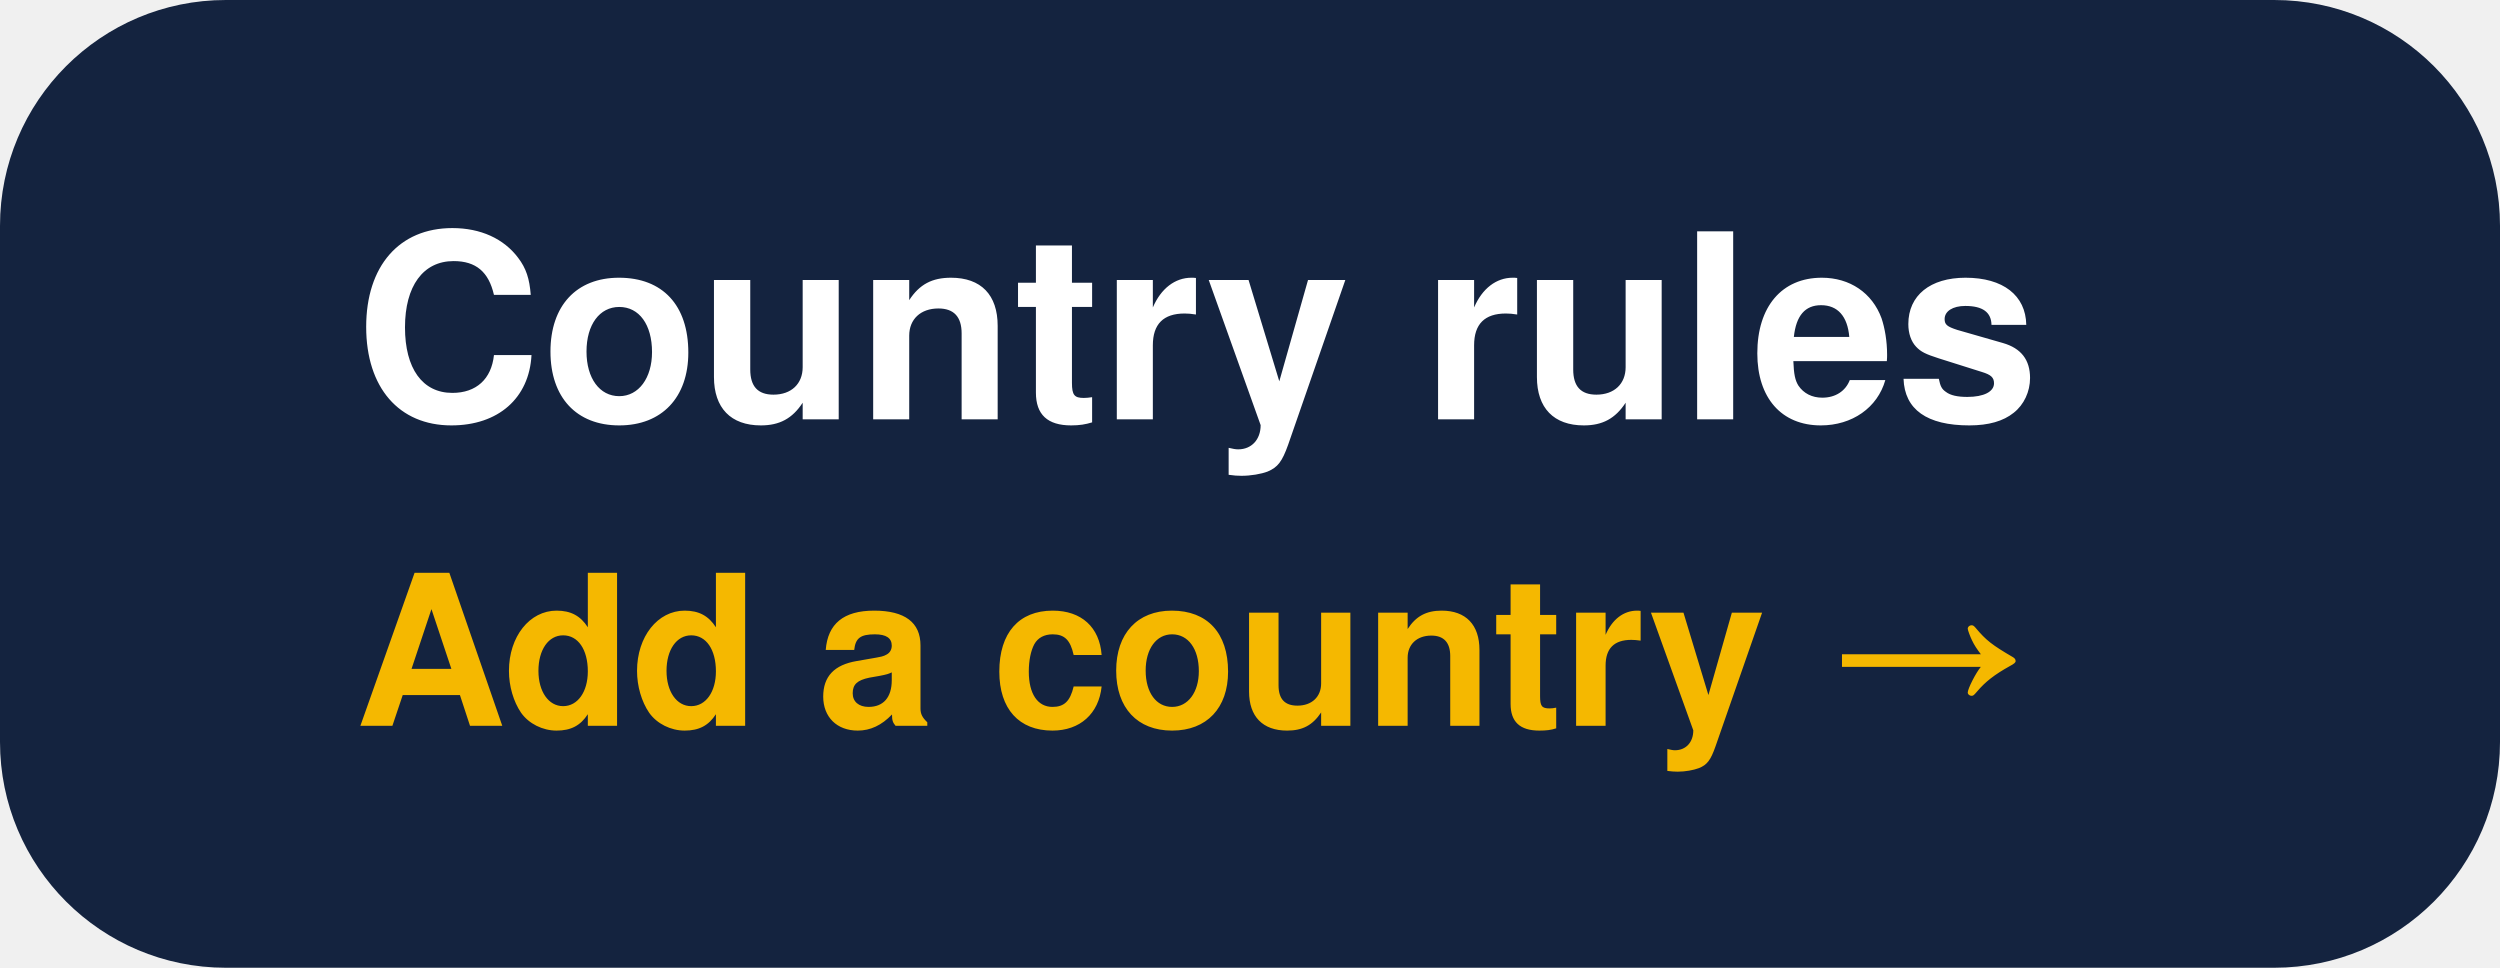
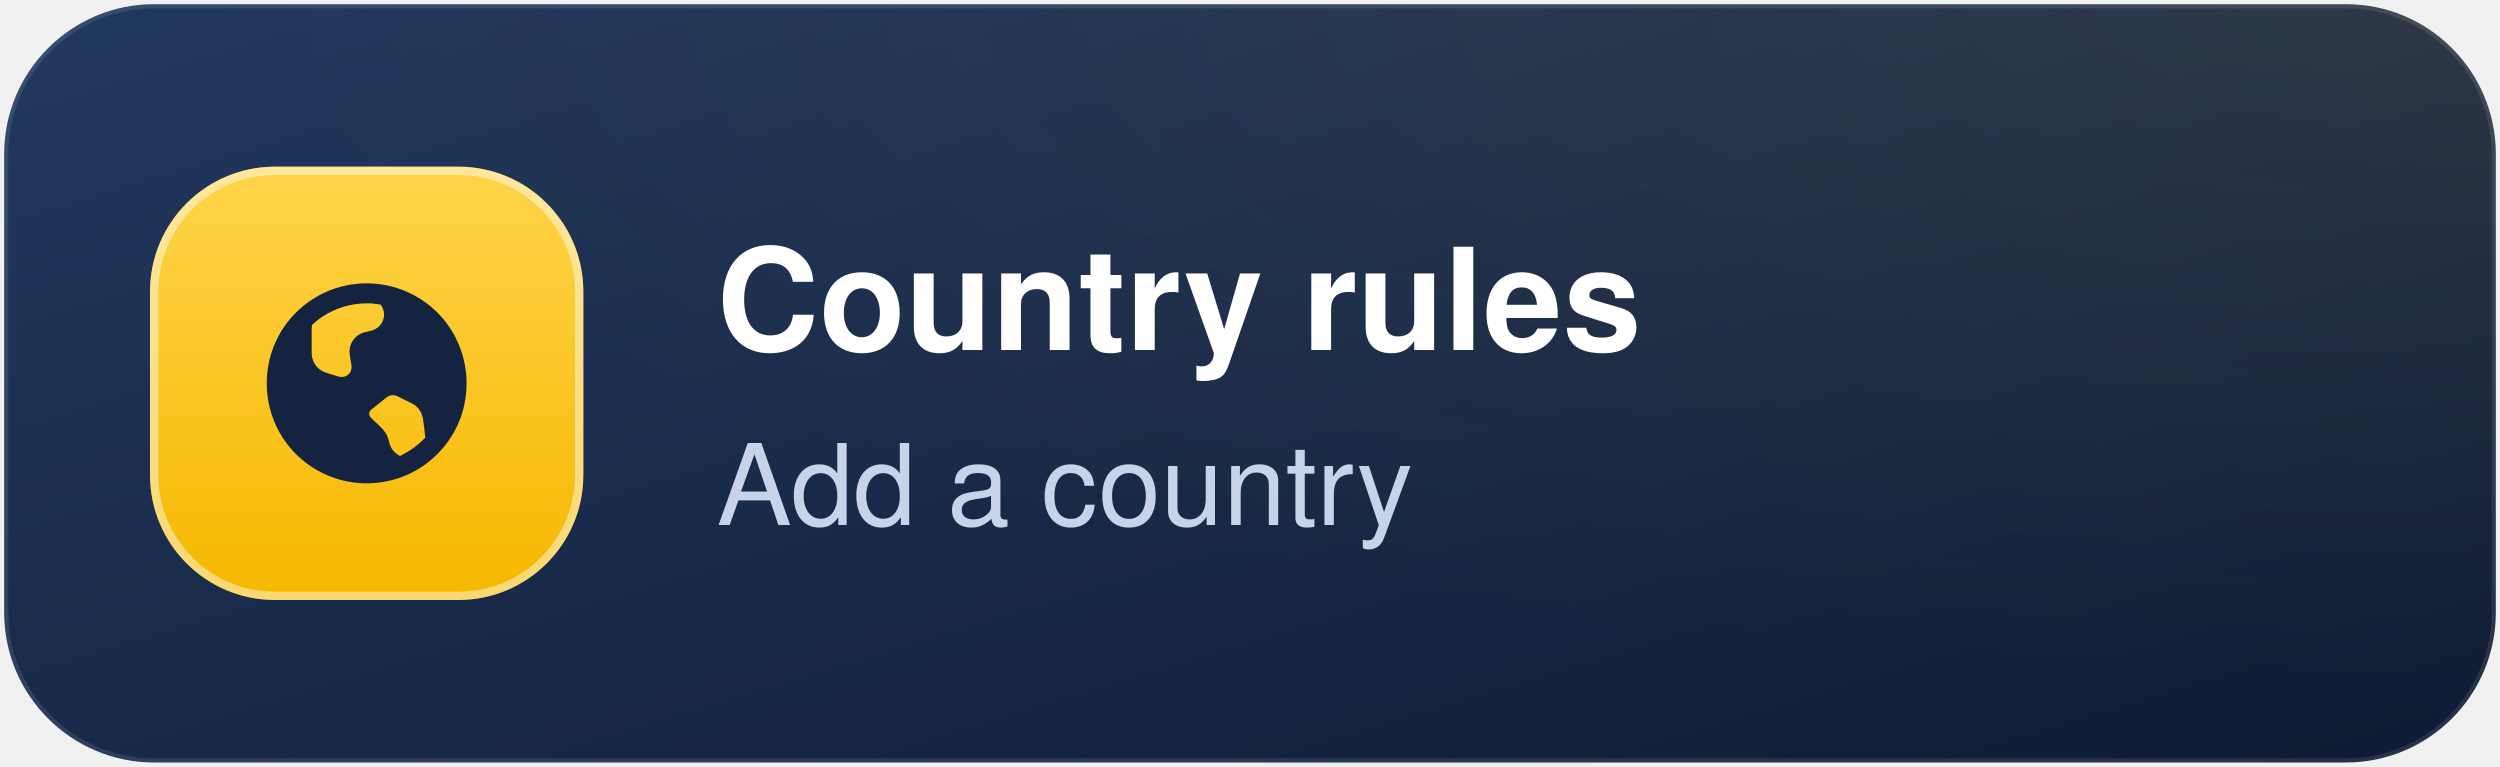
- <svg xmlns="http://www.w3.org/2000/svg" width="155" height="60" viewBox="0 0 155 60" role="img" aria-label="Country rules: Add a country">
-   <rect width="155" height="60" rx="14" fill="#14233f" />
-   <text x="22" y="26" font-family="-apple-system, Segoe UI, Helvetica, Arial, sans-serif" font-size="16" font-weight="700" fill="#ffffff">Country rules</text>
-   <text x="22" y="45" font-family="-apple-system, Segoe UI, Helvetica, Arial, sans-serif" font-size="13" font-weight="600" fill="#f5b800">Add a country →</text>
+ <svg xmlns="http://www.w3.org/2000/svg" width="300" height="92" viewBox="0 0 300 92" role="img" aria-label="Country rules: Add a country">
+   <defs>
+     <linearGradient id="bg" x1="0" y1="0" x2="1" y2="1">
+       <stop offset="0" stop-color="#22395f" />
+       <stop offset="1" stop-color="#0f1b33" />
+     </linearGradient>
+     <linearGradient id="gold" x1="0" y1="0" x2="0" y2="1">
+       <stop offset="0" stop-color="#ffd44a" />
+       <stop offset="1" stop-color="#f5b800" />
+     </linearGradient>
+     <radialGradient id="glow" cx="1" cy="0" r="0.9">
+       <stop offset="0" stop-color="#ffc629" stop-opacity=".09" />
+       <stop offset="1" stop-color="#ffc629" stop-opacity="0" />
+     </radialGradient>
+   </defs>
+   <rect x="0.5" y="0.5" width="299" height="91" rx="18" fill="url(#bg)" />
+   <rect x="0.5" y="0.5" width="299" height="91" rx="18" fill="url(#glow)" />
+   <rect x="0.5" y="0.5" width="299" height="91" rx="18" fill="none" stroke="#ffffff" stroke-opacity=".1" />
+   <rect x="18" y="20" width="52" height="52" rx="15" fill="url(#gold)" />
+   <rect x="18.5" y="20.5" width="51" height="51" rx="14.5" fill="none" stroke="#ffffff" stroke-opacity=".45" />
+   <g transform="translate(29.6 31.6) scale(1.2)" color="#14233f">
+     <path fill="currentColor" d="M12.746 2.027a10 10 0 0 1 4.699 1.584c5.563 3.618 6.124 11.579 1.116 15.936a10 10 0 0 1-2.998 1.8a10.1 10.1 0 0 1-4.309.626a10 10 0 0 1-4.699-1.584C.992 16.771.431 8.81 5.439 4.453a10 10 0 0 1 2.998-1.8a10.1 10.1 0 0 1 4.309-.626m2.59 17.243c1.036-.526 1.706-1.012 2.529-1.832c-.072-.626-.128-1.254-.232-1.875c-.074-.44-.244-.836-.561-1.156a2 2 0 0 0-.53-.386l-1.47-.735A1.05 1.05 0 0 0 14 13.4l-1.565 1.251c-.126.121-.204.265-.184.445a.5.5 0 0 0 .144.3c.388.461 1.301 1.107 1.627 1.787c.137.287.197.636.295.928c.186.552.515.888 1.019 1.159M6.535 6.159l-.035.355v2.507c.037.901.564 1.614 1.415 1.913l1.29.394c.34.085.682.032.952-.204c.269-.237.367-.569.327-.917c-.005-.047-.198-1.02-.202-1.359a2.005 2.005 0 0 1 1.257-1.874c.275-.11.644-.161.909-.234c.632-.173 1.132-.64 1.263-1.297c.097-.486-.041-.907-.294-1.316c-.626-.084-.78-.126-1.417-.127a8 8 0 0 0-4.442 1.347c-.483.323-.584.434-1.023.812" />
+   </g>
+   <text x="86" y="42" font-family="-apple-system, BlinkMacSystemFont, Segoe UI, Helvetica, Arial, sans-serif" font-size="17" font-weight="700" fill="#ffffff">Country rules</text>
+   <text x="86" y="63" font-family="-apple-system, BlinkMacSystemFont, Segoe UI, Helvetica, Arial, sans-serif" font-size="13.5" font-weight="500" fill="#c7d3e8">Add a country</text>
</svg>
